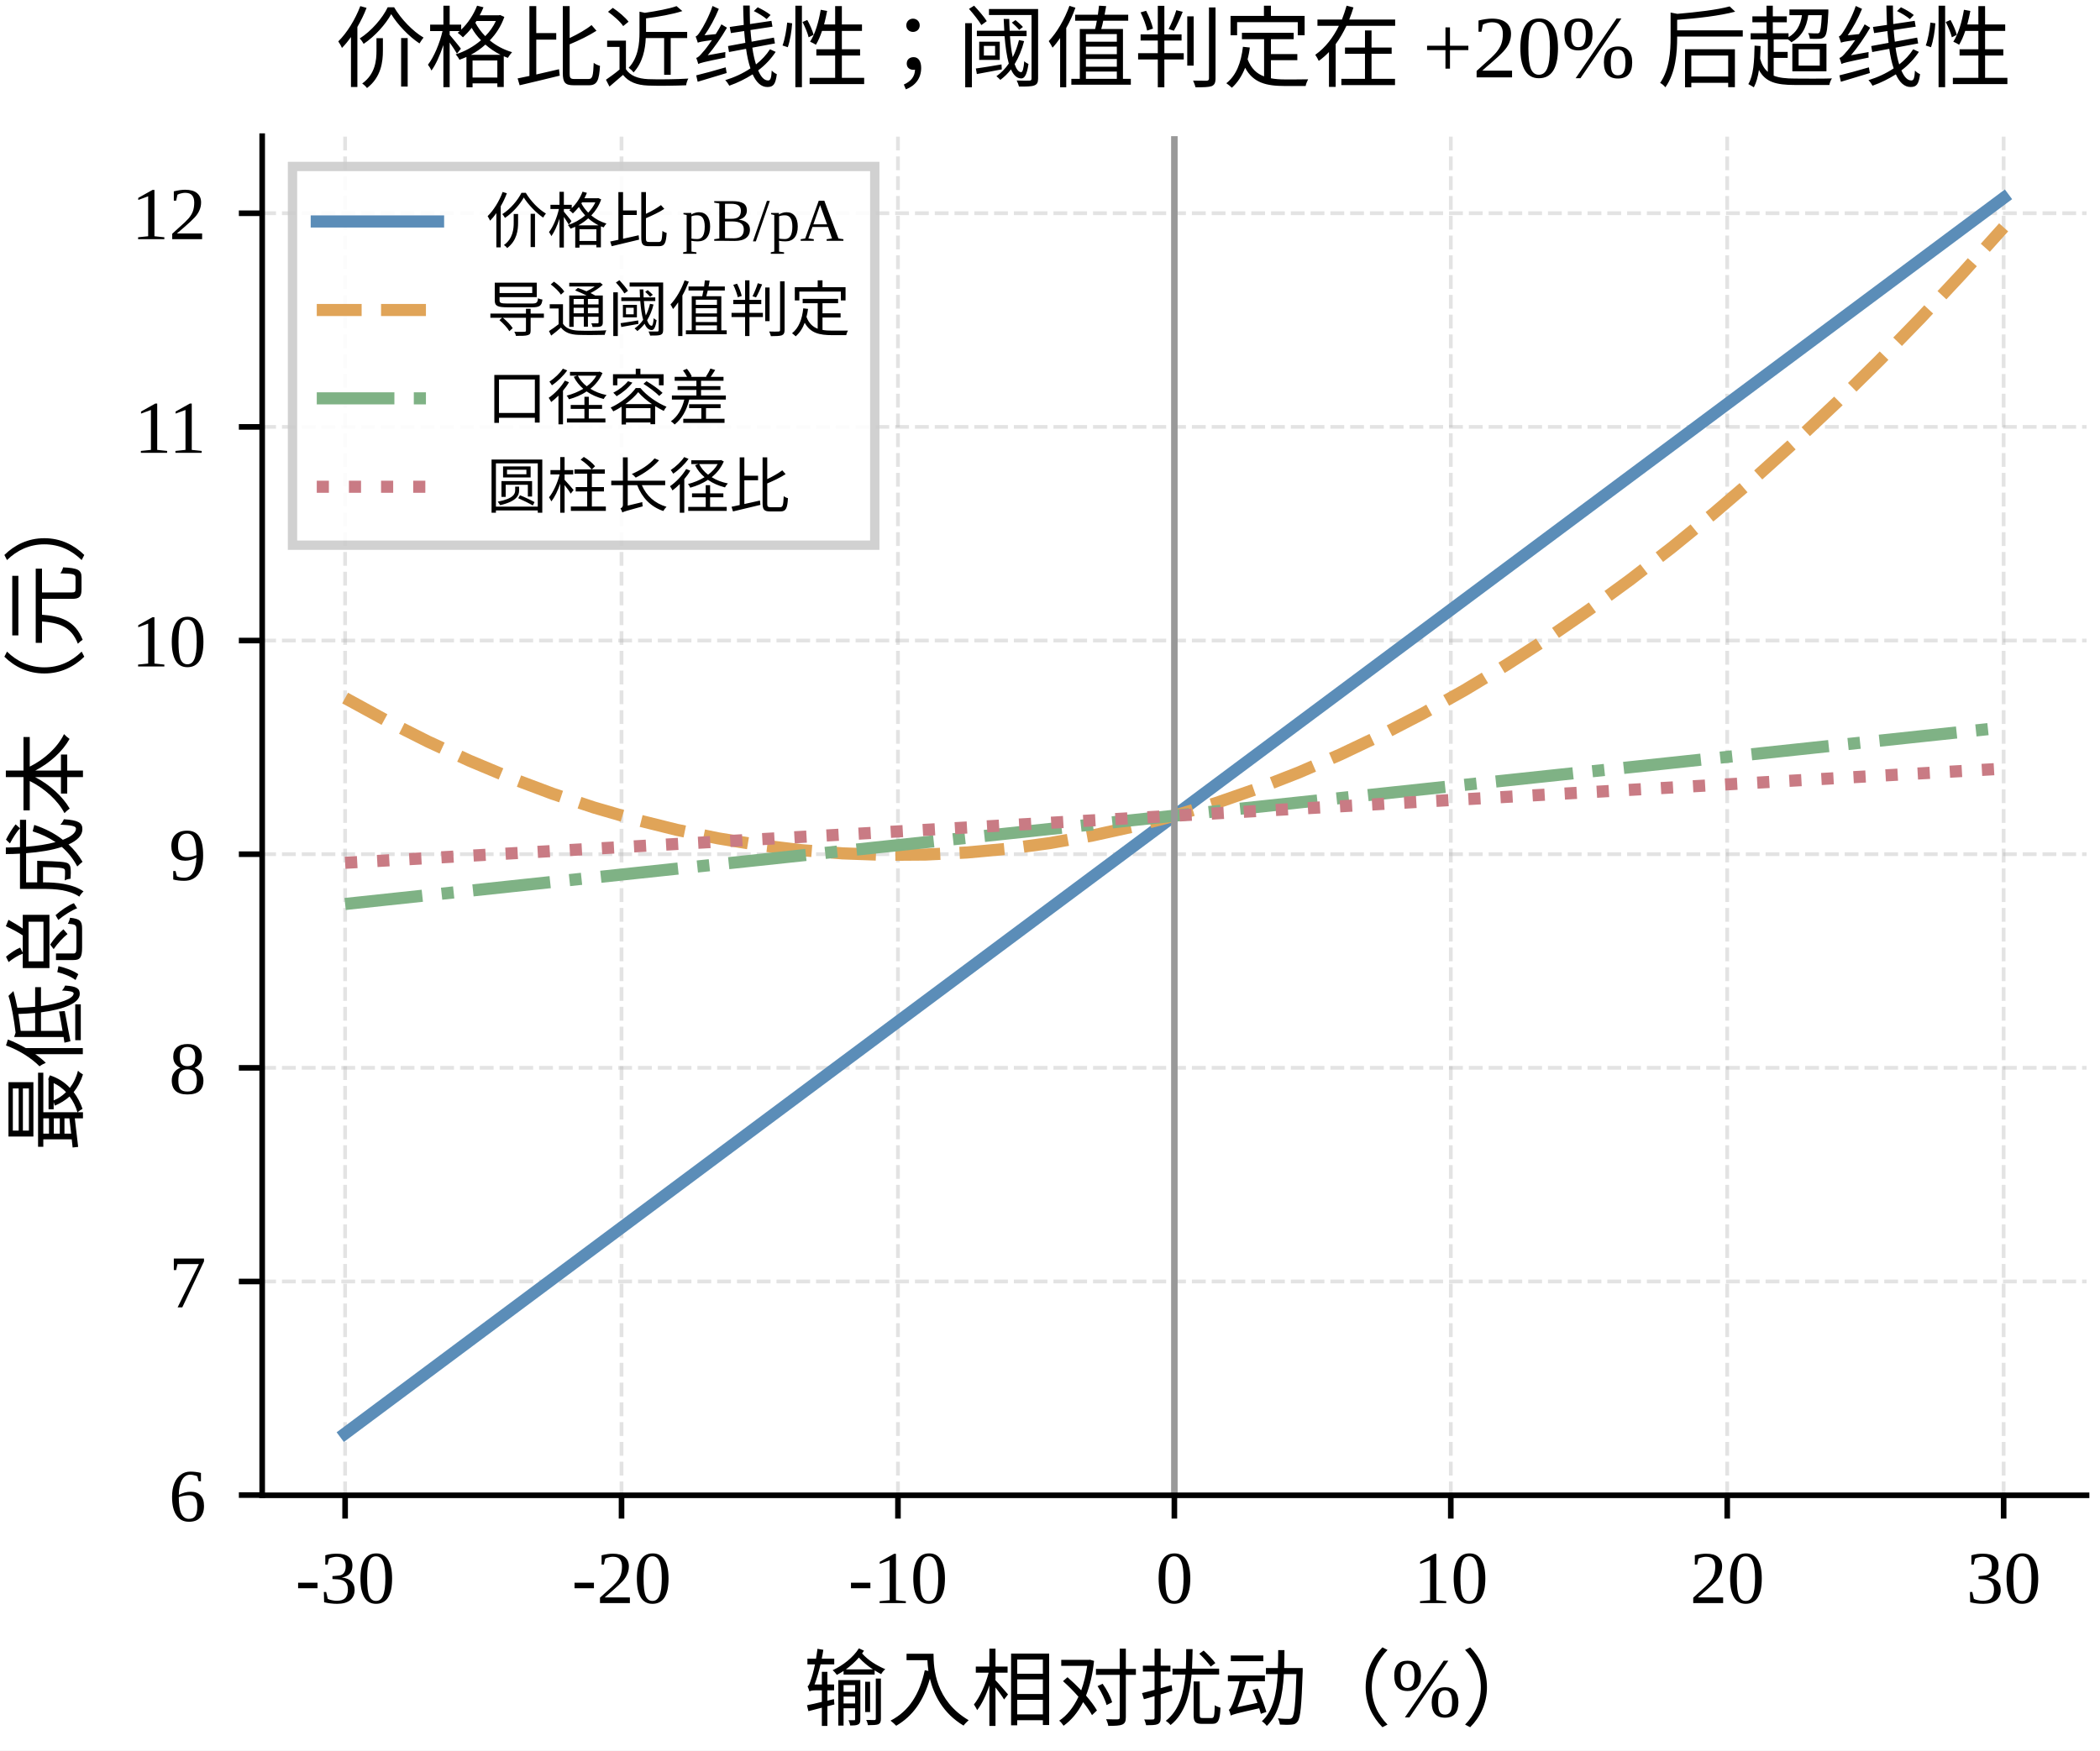
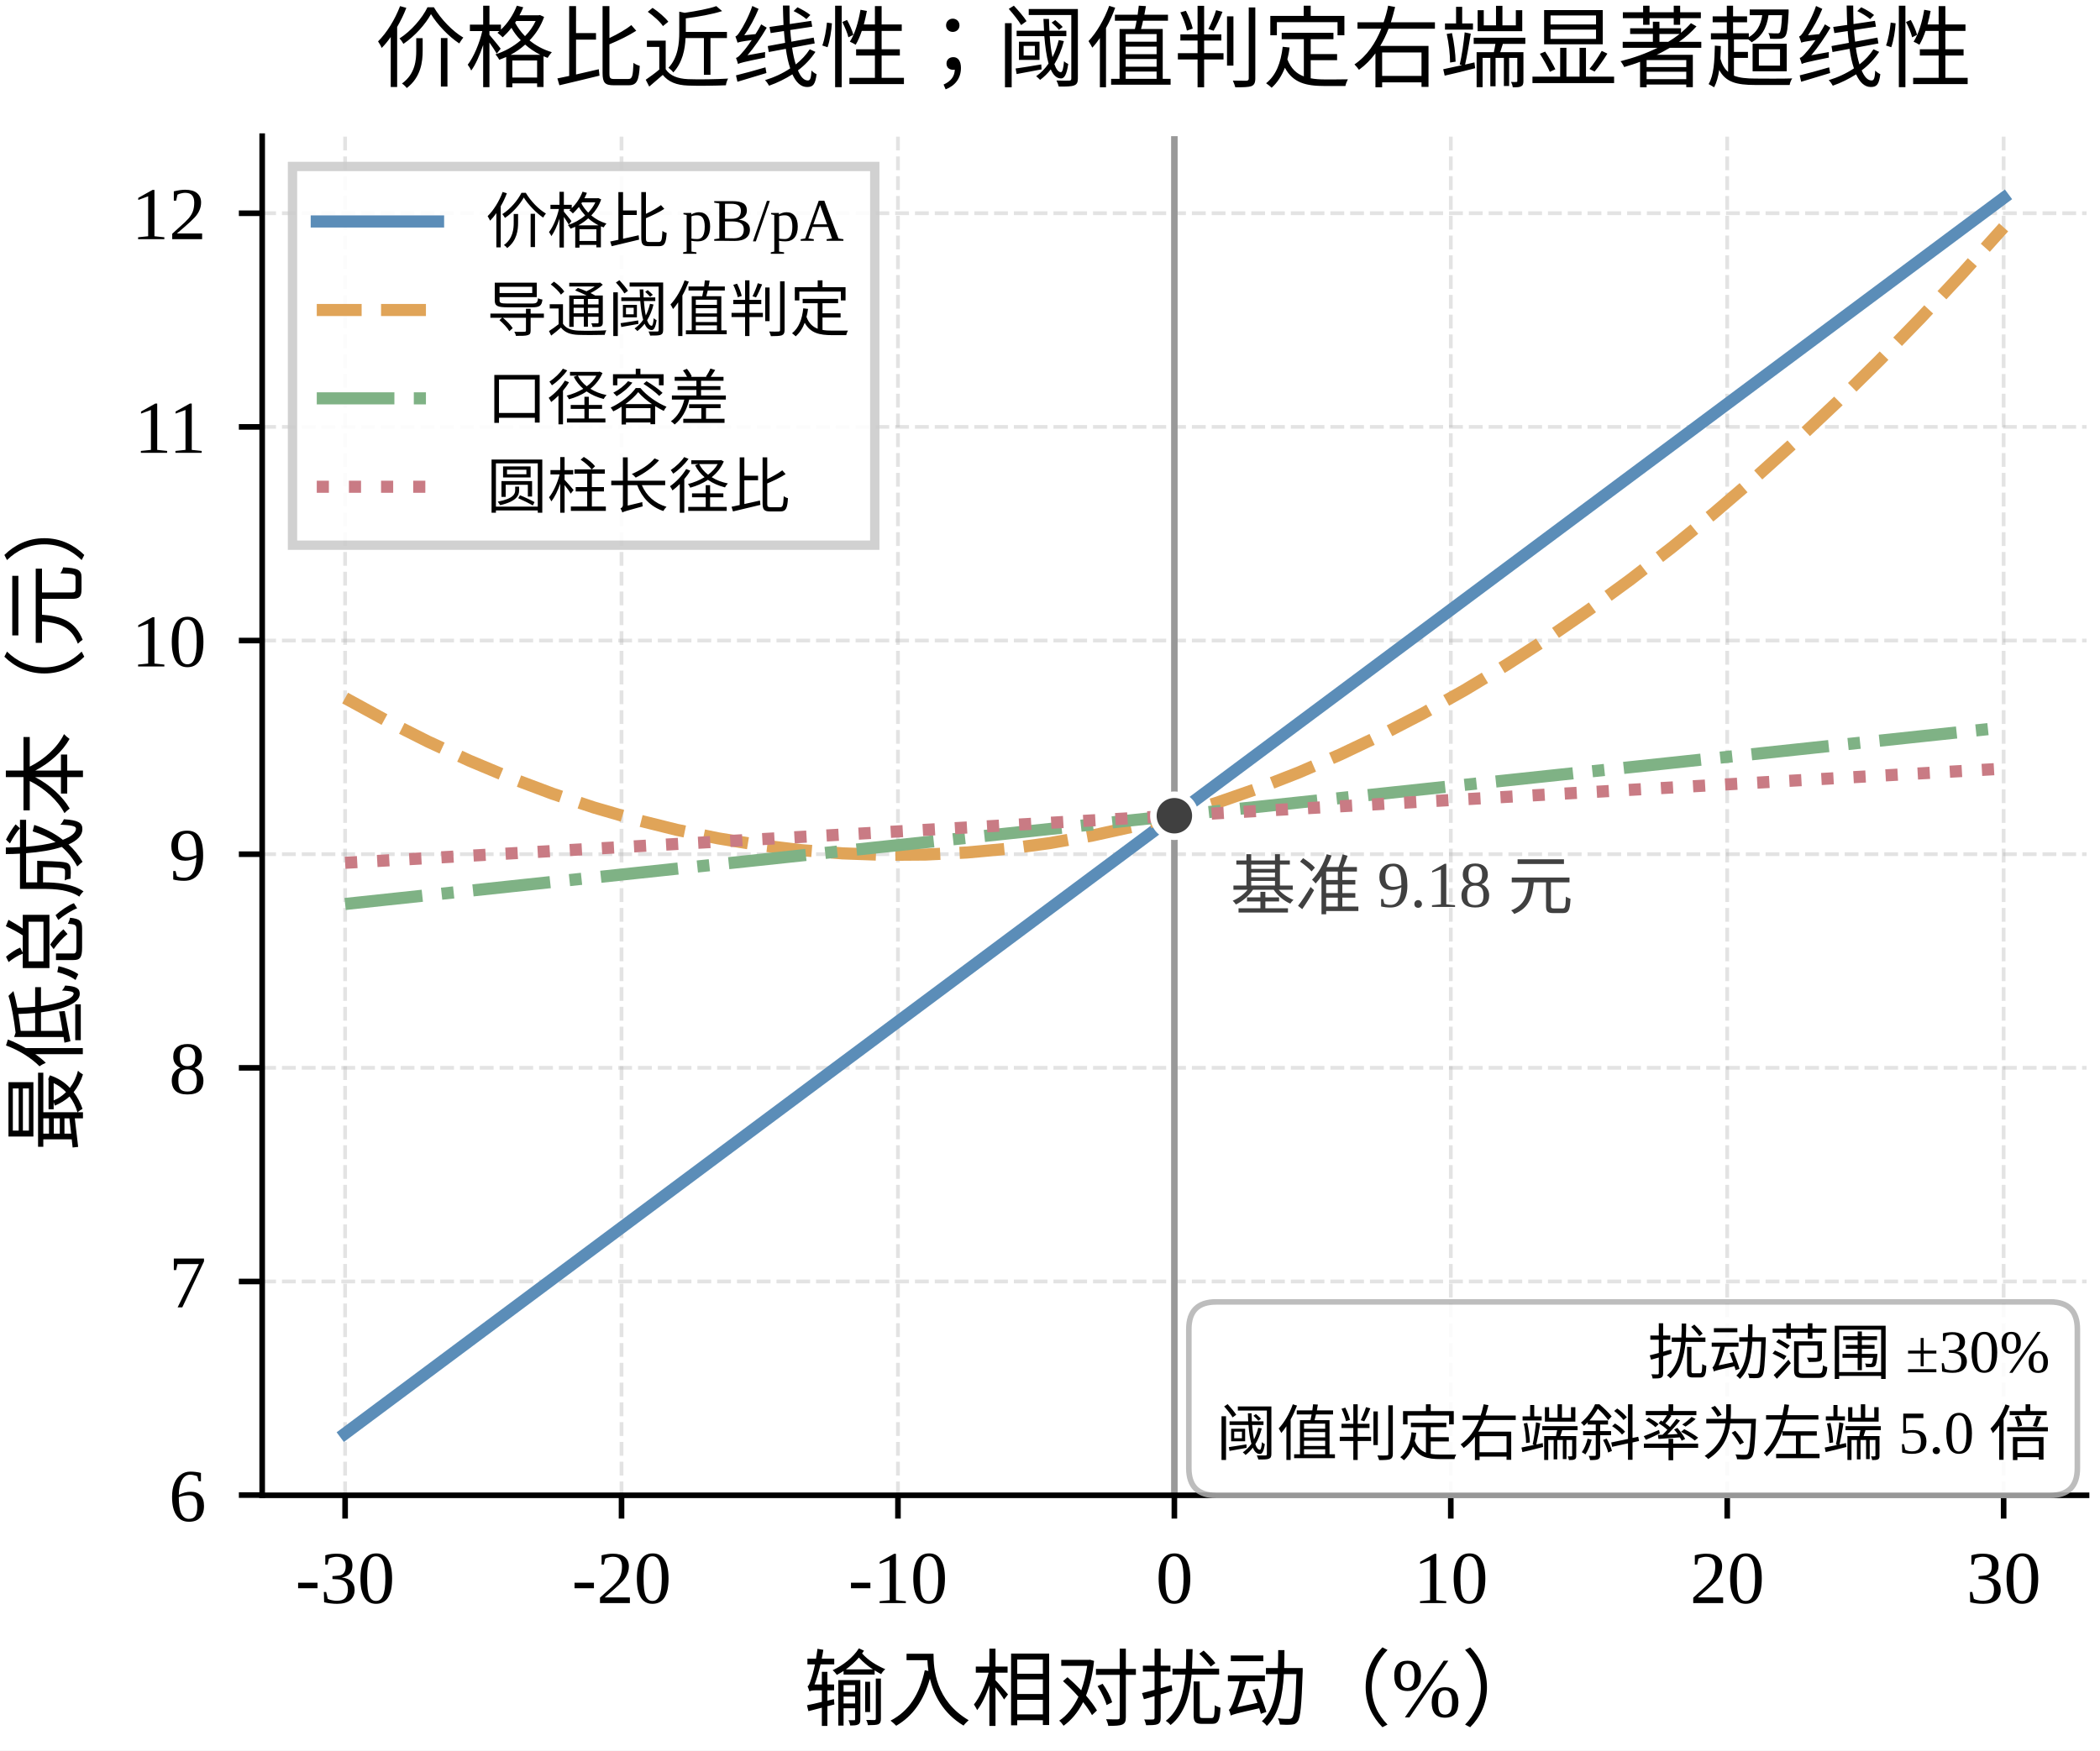
<svg xmlns="http://www.w3.org/2000/svg" xmlns:xlink="http://www.w3.org/1999/xlink" width="225.058pt" height="187.653pt" viewBox="0 0 225.058 187.653" version="1.1">
  <defs>
    <style type="text/css">*{stroke-linejoin: round; stroke-linecap: butt}</style>
  </defs>
  <g id="figure_1">
    <g id="patch_1">
      <path d="M 0 187.653  L 225.058 187.653  L 225.058 0  L 0 0  z " style="fill: #ffffff" />
    </g>
    <g id="axes_1">
      <g id="patch_2">
        <path d="M 28.098 160.288  L 223.618 160.288  L 223.618 14.595  L 28.098 14.595  z " style="fill: #ffffff" />
      </g>
      <g id="matplotlib.axis_1">
        <g id="xtick_1">
          <g id="line2d_1">
-             <path d="M 36.986 160.288  L 36.986 14.595  " clip-path="url(#pb1fd176006)" style="fill: none; stroke-dasharray: 1.48,0.64; stroke-dashoffset: 0; stroke: #b0b0b0; stroke-opacity: 0.35; stroke-width: 0.4" />
+             <path d="M 36.986 160.288  L 36.986 14.595  " clip-path="url(#pe6890f7ef8)" style="fill: none; stroke-dasharray: 1.48,0.64; stroke-dashoffset: 0; stroke: #b0b0b0; stroke-opacity: 0.35; stroke-width: 0.4" />
          </g>
          <g id="line2d_2">
            <defs>
-               <path id="m82c38e8d19" d="M 0 0  L 0 2.5  " style="stroke: #000000; stroke-width: 0.6" />
+               <path id="m19cae129aa" d="M 0 0  L 0 2.5  " style="stroke: #000000; stroke-width: 0.6" />
            </defs>
            <g>
-               <use xlink:href="#m82c38e8d19" x="36.986" y="160.288" style="stroke: #000000; stroke-width: 0.6" />
+               <use xlink:href="#m19cae129aa" x="36.986" y="160.288" style="stroke: #000000; stroke-width: 0.6" />
            </g>
          </g>
          <g id="text_1">
            <text style="font-size: 8px; font-family: 'Times New Roman', 'STIXGeneral', 'DejaVu Serif', 'Source Han Serif SC', 'SimSun', 'STSong', 'SimHei', 'Microsoft YaHei'; text-anchor: middle" x="36.986" y="171.843" transform="rotate(-0 36.98554 171.8434)">-30</text>
          </g>
        </g>
        <g id="xtick_2">
          <g id="line2d_3">
-             <path d="M 66.61 160.288  L 66.61 14.595  " clip-path="url(#pb1fd176006)" style="fill: none; stroke-dasharray: 1.48,0.64; stroke-dashoffset: 0; stroke: #b0b0b0; stroke-opacity: 0.35; stroke-width: 0.4" />
+             <path d="M 66.61 160.288  L 66.61 14.595  " clip-path="url(#pe6890f7ef8)" style="fill: none; stroke-dasharray: 1.48,0.64; stroke-dashoffset: 0; stroke: #b0b0b0; stroke-opacity: 0.35; stroke-width: 0.4" />
          </g>
          <g id="line2d_4">
            <g>
-               <use xlink:href="#m82c38e8d19" x="66.61" y="160.288" style="stroke: #000000; stroke-width: 0.6" />
+               <use xlink:href="#m19cae129aa" x="66.61" y="160.288" style="stroke: #000000; stroke-width: 0.6" />
            </g>
          </g>
          <g id="text_2">
            <text style="font-size: 8px; font-family: 'Times New Roman', 'STIXGeneral', 'DejaVu Serif', 'Source Han Serif SC', 'SimSun', 'STSong', 'SimHei', 'Microsoft YaHei'; text-anchor: middle" x="66.61" y="171.843" transform="rotate(-0 66.60973 171.8434)">-20</text>
          </g>
        </g>
        <g id="xtick_3">
          <g id="line2d_5">
-             <path d="M 96.234 160.288  L 96.234 14.595  " clip-path="url(#pb1fd176006)" style="fill: none; stroke-dasharray: 1.48,0.64; stroke-dashoffset: 0; stroke: #b0b0b0; stroke-opacity: 0.35; stroke-width: 0.4" />
+             <path d="M 96.234 160.288  L 96.234 14.595  " clip-path="url(#pe6890f7ef8)" style="fill: none; stroke-dasharray: 1.48,0.64; stroke-dashoffset: 0; stroke: #b0b0b0; stroke-opacity: 0.35; stroke-width: 0.4" />
          </g>
          <g id="line2d_6">
            <g>
-               <use xlink:href="#m82c38e8d19" x="96.234" y="160.288" style="stroke: #000000; stroke-width: 0.6" />
+               <use xlink:href="#m19cae129aa" x="96.234" y="160.288" style="stroke: #000000; stroke-width: 0.6" />
            </g>
          </g>
          <g id="text_3">
            <text style="font-size: 8px; font-family: 'Times New Roman', 'STIXGeneral', 'DejaVu Serif', 'Source Han Serif SC', 'SimSun', 'STSong', 'SimHei', 'Microsoft YaHei'; text-anchor: middle" x="96.234" y="171.843" transform="rotate(-0 96.23393 171.8434)">-10</text>
          </g>
        </g>
        <g id="xtick_4">
          <g id="line2d_7">
-             <path d="M 125.858 160.288  L 125.858 14.595  " clip-path="url(#pb1fd176006)" style="fill: none; stroke-dasharray: 1.48,0.64; stroke-dashoffset: 0; stroke: #b0b0b0; stroke-opacity: 0.35; stroke-width: 0.4" />
+             <path d="M 125.858 160.288  L 125.858 14.595  " clip-path="url(#pe6890f7ef8)" style="fill: none; stroke-dasharray: 1.48,0.64; stroke-dashoffset: 0; stroke: #b0b0b0; stroke-opacity: 0.35; stroke-width: 0.4" />
          </g>
          <g id="line2d_8">
            <g>
-               <use xlink:href="#m82c38e8d19" x="125.858" y="160.288" style="stroke: #000000; stroke-width: 0.6" />
+               <use xlink:href="#m19cae129aa" x="125.858" y="160.288" style="stroke: #000000; stroke-width: 0.6" />
            </g>
          </g>
          <g id="text_4">
            <text style="font-size: 8px; font-family: 'Times New Roman', 'STIXGeneral', 'DejaVu Serif', 'Source Han Serif SC', 'SimSun', 'STSong', 'SimHei', 'Microsoft YaHei'; text-anchor: middle" x="125.858" y="171.843" transform="rotate(-0 125.8581 171.8434)">0</text>
          </g>
        </g>
        <g id="xtick_5">
          <g id="line2d_9">
-             <path d="M 155.482 160.288  L 155.482 14.595  " clip-path="url(#pb1fd176006)" style="fill: none; stroke-dasharray: 1.48,0.64; stroke-dashoffset: 0; stroke: #b0b0b0; stroke-opacity: 0.35; stroke-width: 0.4" />
+             <path d="M 155.482 160.288  L 155.482 14.595  " clip-path="url(#pe6890f7ef8)" style="fill: none; stroke-dasharray: 1.48,0.64; stroke-dashoffset: 0; stroke: #b0b0b0; stroke-opacity: 0.35; stroke-width: 0.4" />
          </g>
          <g id="line2d_10">
            <g>
-               <use xlink:href="#m82c38e8d19" x="155.482" y="160.288" style="stroke: #000000; stroke-width: 0.6" />
+               <use xlink:href="#m19cae129aa" x="155.482" y="160.288" style="stroke: #000000; stroke-width: 0.6" />
            </g>
          </g>
          <g id="text_5">
            <text style="font-size: 8px; font-family: 'Times New Roman', 'STIXGeneral', 'DejaVu Serif', 'Source Han Serif SC', 'SimSun', 'STSong', 'SimHei', 'Microsoft YaHei'; text-anchor: middle" x="155.482" y="171.843" transform="rotate(-0 155.4823 171.8434)">10</text>
          </g>
        </g>
        <g id="xtick_6">
          <g id="line2d_11">
-             <path d="M 185.107 160.288  L 185.107 14.595  " clip-path="url(#pb1fd176006)" style="fill: none; stroke-dasharray: 1.48,0.64; stroke-dashoffset: 0; stroke: #b0b0b0; stroke-opacity: 0.35; stroke-width: 0.4" />
+             <path d="M 185.107 160.288  L 185.107 14.595  " clip-path="url(#pe6890f7ef8)" style="fill: none; stroke-dasharray: 1.48,0.64; stroke-dashoffset: 0; stroke: #b0b0b0; stroke-opacity: 0.35; stroke-width: 0.4" />
          </g>
          <g id="line2d_12">
            <g>
-               <use xlink:href="#m82c38e8d19" x="185.107" y="160.288" style="stroke: #000000; stroke-width: 0.6" />
+               <use xlink:href="#m19cae129aa" x="185.107" y="160.288" style="stroke: #000000; stroke-width: 0.6" />
            </g>
          </g>
          <g id="text_6">
            <text style="font-size: 8px; font-family: 'Times New Roman', 'STIXGeneral', 'DejaVu Serif', 'Source Han Serif SC', 'SimSun', 'STSong', 'SimHei', 'Microsoft YaHei'; text-anchor: middle" x="185.107" y="171.843" transform="rotate(-0 185.1065 171.8434)">20</text>
          </g>
        </g>
        <g id="xtick_7">
          <g id="line2d_13">
-             <path d="M 214.731 160.288  L 214.731 14.595  " clip-path="url(#pb1fd176006)" style="fill: none; stroke-dasharray: 1.48,0.64; stroke-dashoffset: 0; stroke: #b0b0b0; stroke-opacity: 0.35; stroke-width: 0.4" />
+             <path d="M 214.731 160.288  L 214.731 14.595  " clip-path="url(#pe6890f7ef8)" style="fill: none; stroke-dasharray: 1.48,0.64; stroke-dashoffset: 0; stroke: #b0b0b0; stroke-opacity: 0.35; stroke-width: 0.4" />
          </g>
          <g id="line2d_14">
            <g>
-               <use xlink:href="#m82c38e8d19" x="214.731" y="160.288" style="stroke: #000000; stroke-width: 0.6" />
+               <use xlink:href="#m19cae129aa" x="214.731" y="160.288" style="stroke: #000000; stroke-width: 0.6" />
            </g>
          </g>
          <g id="text_7">
            <text style="font-size: 8px; font-family: 'Times New Roman', 'STIXGeneral', 'DejaVu Serif', 'Source Han Serif SC', 'SimSun', 'STSong', 'SimHei', 'Microsoft YaHei'; text-anchor: middle" x="214.731" y="171.843" transform="rotate(-0 214.7307 171.8434)">30</text>
          </g>
        </g>
        <g id="text_8">
          <text style="font-size: 9px; font-family: 'Times New Roman', 'STIXGeneral', 'DejaVu Serif', 'Source Han Serif SC', 'SimSun', 'STSong', 'SimHei', 'Microsoft YaHei'; text-anchor: middle" x="125.858" y="184.288" transform="rotate(-0 125.8581 184.2878)">输入相对扰动（%）</text>
        </g>
      </g>
      <g id="matplotlib.axis_2">
        <g id="ytick_1">
          <g id="line2d_15">
-             <path d="M 28.098 160.268  L 223.618 160.268  " clip-path="url(#pb1fd176006)" style="fill: none; stroke-dasharray: 1.48,0.64; stroke-dashoffset: 0; stroke: #b0b0b0; stroke-opacity: 0.35; stroke-width: 0.4" />
+             <path d="M 28.098 160.268  L 223.618 160.268  " clip-path="url(#pe6890f7ef8)" style="fill: none; stroke-dasharray: 1.48,0.64; stroke-dashoffset: 0; stroke: #b0b0b0; stroke-opacity: 0.35; stroke-width: 0.4" />
          </g>
          <g id="line2d_16">
            <defs>
-               <path id="m0e72edba53" d="M 0 0  L -2.5 0  " style="stroke: #000000; stroke-width: 0.6" />
+               <path id="m00ac6e87b0" d="M 0 0  L -2.5 0  " style="stroke: #000000; stroke-width: 0.6" />
            </defs>
            <g>
-               <use xlink:href="#m0e72edba53" x="28.098" y="160.268" style="stroke: #000000; stroke-width: 0.6" />
+               <use xlink:href="#m00ac6e87b0" x="28.098" y="160.268" style="stroke: #000000; stroke-width: 0.6" />
            </g>
          </g>
          <g id="text_9">
            <text style="font-size: 8px; font-family: 'Times New Roman', 'STIXGeneral', 'DejaVu Serif', 'Source Han Serif SC', 'SimSun', 'STSong', 'SimHei', 'Microsoft YaHei'; text-anchor: end" x="22.098" y="163.046" transform="rotate(-0 22.09828 163.046)">6</text>
          </g>
        </g>
        <g id="ytick_2">
          <g id="line2d_17">
-             <path d="M 28.098 137.367  L 223.618 137.367  " clip-path="url(#pb1fd176006)" style="fill: none; stroke-dasharray: 1.48,0.64; stroke-dashoffset: 0; stroke: #b0b0b0; stroke-opacity: 0.35; stroke-width: 0.4" />
+             <path d="M 28.098 137.367  L 223.618 137.367  " clip-path="url(#pe6890f7ef8)" style="fill: none; stroke-dasharray: 1.48,0.64; stroke-dashoffset: 0; stroke: #b0b0b0; stroke-opacity: 0.35; stroke-width: 0.4" />
          </g>
          <g id="line2d_18">
            <g>
-               <use xlink:href="#m0e72edba53" x="28.098" y="137.367" style="stroke: #000000; stroke-width: 0.6" />
+               <use xlink:href="#m00ac6e87b0" x="28.098" y="137.367" style="stroke: #000000; stroke-width: 0.6" />
            </g>
          </g>
          <g id="text_10">
            <text style="font-size: 8px; font-family: 'Times New Roman', 'STIXGeneral', 'DejaVu Serif', 'Source Han Serif SC', 'SimSun', 'STSong', 'SimHei', 'Microsoft YaHei'; text-anchor: end" x="22.098" y="140.144" transform="rotate(-0 22.09828 140.1444)">7</text>
          </g>
        </g>
        <g id="ytick_3">
          <g id="line2d_19">
-             <path d="M 28.098 114.465  L 223.618 114.465  " clip-path="url(#pb1fd176006)" style="fill: none; stroke-dasharray: 1.48,0.64; stroke-dashoffset: 0; stroke: #b0b0b0; stroke-opacity: 0.35; stroke-width: 0.4" />
+             <path d="M 28.098 114.465  L 223.618 114.465  " clip-path="url(#pe6890f7ef8)" style="fill: none; stroke-dasharray: 1.48,0.64; stroke-dashoffset: 0; stroke: #b0b0b0; stroke-opacity: 0.35; stroke-width: 0.4" />
          </g>
          <g id="line2d_20">
            <g>
-               <use xlink:href="#m0e72edba53" x="28.098" y="114.465" style="stroke: #000000; stroke-width: 0.6" />
+               <use xlink:href="#m00ac6e87b0" x="28.098" y="114.465" style="stroke: #000000; stroke-width: 0.6" />
            </g>
          </g>
          <g id="text_11">
            <text style="font-size: 8px; font-family: 'Times New Roman', 'STIXGeneral', 'DejaVu Serif', 'Source Han Serif SC', 'SimSun', 'STSong', 'SimHei', 'Microsoft YaHei'; text-anchor: end" x="22.098" y="117.243" transform="rotate(-0 22.09828 117.2429)">8</text>
          </g>
        </g>
        <g id="ytick_4">
          <g id="line2d_21">
-             <path d="M 28.098 91.564  L 223.618 91.564  " clip-path="url(#pb1fd176006)" style="fill: none; stroke-dasharray: 1.48,0.64; stroke-dashoffset: 0; stroke: #b0b0b0; stroke-opacity: 0.35; stroke-width: 0.4" />
+             <path d="M 28.098 91.564  L 223.618 91.564  " clip-path="url(#pe6890f7ef8)" style="fill: none; stroke-dasharray: 1.48,0.64; stroke-dashoffset: 0; stroke: #b0b0b0; stroke-opacity: 0.35; stroke-width: 0.4" />
          </g>
          <g id="line2d_22">
            <g>
-               <use xlink:href="#m0e72edba53" x="28.098" y="91.564" style="stroke: #000000; stroke-width: 0.6" />
+               <use xlink:href="#m00ac6e87b0" x="28.098" y="91.564" style="stroke: #000000; stroke-width: 0.6" />
            </g>
          </g>
          <g id="text_12">
            <text style="font-size: 8px; font-family: 'Times New Roman', 'STIXGeneral', 'DejaVu Serif', 'Source Han Serif SC', 'SimSun', 'STSong', 'SimHei', 'Microsoft YaHei'; text-anchor: end" x="22.098" y="94.341" transform="rotate(-0 22.09828 94.34132)">9</text>
          </g>
        </g>
        <g id="ytick_5">
          <g id="line2d_23">
-             <path d="M 28.098 68.662  L 223.618 68.662  " clip-path="url(#pb1fd176006)" style="fill: none; stroke-dasharray: 1.48,0.64; stroke-dashoffset: 0; stroke: #b0b0b0; stroke-opacity: 0.35; stroke-width: 0.4" />
+             <path d="M 28.098 68.662  L 223.618 68.662  " clip-path="url(#pe6890f7ef8)" style="fill: none; stroke-dasharray: 1.48,0.64; stroke-dashoffset: 0; stroke: #b0b0b0; stroke-opacity: 0.35; stroke-width: 0.4" />
          </g>
          <g id="line2d_24">
            <g>
-               <use xlink:href="#m0e72edba53" x="28.098" y="68.662" style="stroke: #000000; stroke-width: 0.6" />
+               <use xlink:href="#m00ac6e87b0" x="28.098" y="68.662" style="stroke: #000000; stroke-width: 0.6" />
            </g>
          </g>
          <g id="text_13">
            <text style="font-size: 8px; font-family: 'Times New Roman', 'STIXGeneral', 'DejaVu Serif', 'Source Han Serif SC', 'SimSun', 'STSong', 'SimHei', 'Microsoft YaHei'; text-anchor: end" x="22.098" y="71.44" transform="rotate(-0 22.09828 71.43977)">10</text>
          </g>
        </g>
        <g id="ytick_6">
          <g id="line2d_25">
-             <path d="M 28.098 45.761  L 223.618 45.761  " clip-path="url(#pb1fd176006)" style="fill: none; stroke-dasharray: 1.48,0.64; stroke-dashoffset: 0; stroke: #b0b0b0; stroke-opacity: 0.35; stroke-width: 0.4" />
+             <path d="M 28.098 45.761  L 223.618 45.761  " clip-path="url(#pe6890f7ef8)" style="fill: none; stroke-dasharray: 1.48,0.64; stroke-dashoffset: 0; stroke: #b0b0b0; stroke-opacity: 0.35; stroke-width: 0.4" />
          </g>
          <g id="line2d_26">
            <g>
-               <use xlink:href="#m0e72edba53" x="28.098" y="45.761" style="stroke: #000000; stroke-width: 0.6" />
+               <use xlink:href="#m00ac6e87b0" x="28.098" y="45.761" style="stroke: #000000; stroke-width: 0.6" />
            </g>
          </g>
          <g id="text_14">
            <text style="font-size: 8px; font-family: 'Times New Roman', 'STIXGeneral', 'DejaVu Serif', 'Source Han Serif SC', 'SimSun', 'STSong', 'SimHei', 'Microsoft YaHei'; text-anchor: end" x="22.098" y="48.538" transform="rotate(-0 22.09828 48.53822)">11</text>
          </g>
        </g>
        <g id="ytick_7">
          <g id="line2d_27">
-             <path d="M 28.098 22.859  L 223.618 22.859  " clip-path="url(#pb1fd176006)" style="fill: none; stroke-dasharray: 1.48,0.64; stroke-dashoffset: 0; stroke: #b0b0b0; stroke-opacity: 0.35; stroke-width: 0.4" />
+             <path d="M 28.098 22.859  L 223.618 22.859  " clip-path="url(#pe6890f7ef8)" style="fill: none; stroke-dasharray: 1.48,0.64; stroke-dashoffset: 0; stroke: #b0b0b0; stroke-opacity: 0.35; stroke-width: 0.4" />
          </g>
          <g id="line2d_28">
            <g>
-               <use xlink:href="#m0e72edba53" x="28.098" y="22.859" style="stroke: #000000; stroke-width: 0.6" />
+               <use xlink:href="#m00ac6e87b0" x="28.098" y="22.859" style="stroke: #000000; stroke-width: 0.6" />
            </g>
          </g>
          <g id="text_15">
            <text style="font-size: 8px; font-family: 'Times New Roman', 'STIXGeneral', 'DejaVu Serif', 'Source Han Serif SC', 'SimSun', 'STSong', 'SimHei', 'Microsoft YaHei'; text-anchor: end" x="22.098" y="25.637" transform="rotate(-0 22.09828 25.63667)">12</text>
          </g>
        </g>
        <g id="text_16">
          <text style="font-size: 9px; font-family: 'Times New Roman', 'STIXGeneral', 'DejaVu Serif', 'Source Han Serif SC', 'SimSun', 'STSong', 'SimHei', 'Microsoft YaHei'; text-anchor: middle" x="8.173" y="87.442" transform="rotate(-90 8.173125 87.44154)">最低总成本（元）</text>
        </g>
      </g>
      <g id="line2d_29">
-         <path d="M 36.986 153.666  L 41.429 150.355  L 45.873 147.044  L 50.316 143.732  L 54.76 140.421  L 59.204 137.11  L 63.647 133.799  L 68.091 130.487  L 72.535 127.176  L 76.978 123.865  L 81.422 120.554  L 85.865 117.243  L 90.309 113.931  L 94.753 110.62  L 99.196 107.309  L 103.64 103.998  L 108.084 100.686  L 112.527 97.375  L 116.971 94.064  L 121.414 90.753  L 125.858 87.442  L 130.302 84.13  L 134.745 80.819  L 139.189 77.508  L 143.633 74.197  L 148.076 70.885  L 152.52 67.574  L 156.964 64.263  L 161.407 60.952  L 165.851 57.641  L 170.294 54.329  L 174.738 51.018  L 179.182 47.707  L 183.625 44.396  L 188.069 41.084  L 192.513 37.773  L 196.956 34.462  L 201.4 31.151  L 205.843 27.84  L 210.287 24.528  L 214.731 21.217  " clip-path="url(#pb1fd176006)" style="fill: none; stroke: #5b8db8; stroke-width: 1.3; stroke-linecap: square" />
+         <path d="M 36.986 153.666  L 41.429 150.355  L 45.873 147.044  L 50.316 143.732  L 54.76 140.421  L 59.204 137.11  L 63.647 133.799  L 68.091 130.487  L 72.535 127.176  L 76.978 123.865  L 81.422 120.554  L 85.865 117.243  L 90.309 113.931  L 94.753 110.62  L 99.196 107.309  L 103.64 103.998  L 108.084 100.686  L 112.527 97.375  L 116.971 94.064  L 121.414 90.753  L 125.858 87.442  L 130.302 84.13  L 134.745 80.819  L 139.189 77.508  L 143.633 74.197  L 148.076 70.885  L 152.52 67.574  L 156.964 64.263  L 161.407 60.952  L 165.851 57.641  L 170.294 54.329  L 174.738 51.018  L 179.182 47.707  L 183.625 44.396  L 188.069 41.084  L 192.513 37.773  L 196.956 34.462  L 201.4 31.151  L 205.843 27.84  L 210.287 24.528  L 214.731 21.217  " clip-path="url(#pe6890f7ef8)" style="fill: none; stroke: #5b8db8; stroke-width: 1.3; stroke-linecap: square" />
      </g>
      <g id="line2d_30">
-         <path d="M 36.986 74.827  L 41.429 77.256  L 45.873 79.495  L 50.316 81.544  L 54.76 83.405  L 59.204 85.076  L 63.647 86.559  L 68.091 87.851  L 72.535 88.955  L 76.978 89.87  L 81.422 90.595  L 85.865 91.131  L 90.309 91.478  L 94.753 91.636  L 99.196 91.604  L 103.64 91.383  L 108.084 90.974  L 112.527 90.374  L 116.971 89.586  L 121.414 88.608  L 125.858 87.442  L 130.302 86.086  L 134.745 84.54  L 139.189 82.806  L 143.633 80.882  L 148.076 78.769  L 152.52 76.467  L 156.964 73.976  L 161.407 71.295  L 165.851 68.426  L 170.294 65.367  L 174.738 62.119  L 179.182 58.681  L 183.625 55.055  L 188.069 51.239  L 192.513 47.234  L 196.956 43.04  L 201.4 38.656  L 205.843 34.084  L 210.287 29.322  L 214.731 24.371  " clip-path="url(#pb1fd176006)" style="fill: none; stroke-dasharray: 4.81,2.08; stroke-dashoffset: 0; stroke: #e0a458; stroke-width: 1.3" />
+         <path d="M 36.986 74.827  L 41.429 77.256  L 45.873 79.495  L 50.316 81.544  L 54.76 83.405  L 59.204 85.076  L 63.647 86.559  L 68.091 87.851  L 72.535 88.955  L 76.978 89.87  L 81.422 90.595  L 85.865 91.131  L 90.309 91.478  L 94.753 91.636  L 99.196 91.604  L 103.64 91.383  L 108.084 90.974  L 112.527 90.374  L 116.971 89.586  L 121.414 88.608  L 125.858 87.442  L 130.302 86.086  L 134.745 84.54  L 139.189 82.806  L 143.633 80.882  L 148.076 78.769  L 152.52 76.467  L 156.964 73.976  L 161.407 71.295  L 165.851 68.426  L 170.294 65.367  L 174.738 62.119  L 179.182 58.681  L 183.625 55.055  L 188.069 51.239  L 192.513 47.234  L 196.956 43.04  L 201.4 38.656  L 205.843 34.084  L 210.287 29.322  L 214.731 24.371  " clip-path="url(#pe6890f7ef8)" style="fill: none; stroke-dasharray: 4.81,2.08; stroke-dashoffset: 0; stroke: #e0a458; stroke-width: 1.3" />
      </g>
      <g id="line2d_31">
-         <path d="M 36.986 96.902  L 41.429 96.429  L 45.873 95.956  L 50.316 95.483  L 54.76 95.01  L 59.204 94.537  L 63.647 94.064  L 68.091 93.591  L 72.535 93.118  L 76.978 92.645  L 81.422 92.172  L 85.865 91.699  L 90.309 91.226  L 94.753 90.753  L 99.196 90.28  L 103.64 89.807  L 108.084 89.334  L 112.527 88.861  L 116.971 88.388  L 121.414 87.915  L 125.858 87.442  L 130.302 86.969  L 134.745 86.495  L 139.189 86.022  L 143.633 85.549  L 148.076 85.076  L 152.52 84.603  L 156.964 84.13  L 161.407 83.657  L 165.851 83.184  L 170.294 82.711  L 174.738 82.238  L 179.182 81.765  L 183.625 81.292  L 188.069 80.819  L 192.513 80.346  L 196.956 79.873  L 201.4 79.4  L 205.843 78.927  L 210.287 78.454  L 214.731 77.981  " clip-path="url(#pb1fd176006)" style="fill: none; stroke-dasharray: 8.32,2.08,1.3,2.08; stroke-dashoffset: 0; stroke: #7fb285; stroke-width: 1.3" />
+         <path d="M 36.986 96.902  L 41.429 96.429  L 45.873 95.956  L 50.316 95.483  L 54.76 95.01  L 59.204 94.537  L 63.647 94.064  L 68.091 93.591  L 72.535 93.118  L 76.978 92.645  L 81.422 92.172  L 85.865 91.699  L 90.309 91.226  L 94.753 90.753  L 99.196 90.28  L 103.64 89.807  L 108.084 89.334  L 112.527 88.861  L 116.971 88.388  L 121.414 87.915  L 125.858 87.442  L 130.302 86.969  L 134.745 86.495  L 139.189 86.022  L 143.633 85.549  L 148.076 85.076  L 152.52 84.603  L 156.964 84.13  L 161.407 83.657  L 165.851 83.184  L 170.294 82.711  L 174.738 82.238  L 179.182 81.765  L 183.625 81.292  L 188.069 80.819  L 192.513 80.346  L 196.956 79.873  L 201.4 79.4  L 205.843 78.927  L 210.287 78.454  L 214.731 77.981  " clip-path="url(#pe6890f7ef8)" style="fill: none; stroke-dasharray: 8.32,2.08,1.3,2.08; stroke-dashoffset: 0; stroke: #7fb285; stroke-width: 1.3" />
      </g>
      <g id="line2d_32">
-         <path d="M 36.986 92.487  L 41.429 92.235  L 45.873 91.983  L 50.316 91.73  L 54.76 91.478  L 59.204 91.226  L 63.647 90.974  L 68.091 90.721  L 72.535 90.469  L 76.978 90.217  L 81.422 89.964  L 85.865 89.712  L 90.309 89.46  L 94.753 89.208  L 99.196 88.955  L 103.64 88.703  L 108.084 88.451  L 112.527 88.198  L 116.971 87.946  L 121.414 87.694  L 125.858 87.442  L 130.302 87.189  L 134.745 86.937  L 139.189 86.685  L 143.633 86.432  L 148.076 86.18  L 152.52 85.928  L 156.964 85.676  L 161.407 85.423  L 165.851 85.171  L 170.294 84.919  L 174.738 84.666  L 179.182 84.414  L 183.625 84.162  L 188.069 83.91  L 192.513 83.657  L 196.956 83.405  L 201.4 83.153  L 205.843 82.9  L 210.287 82.648  L 214.731 82.396  " clip-path="url(#pb1fd176006)" style="fill: none; stroke-dasharray: 1.3,2.145; stroke-dashoffset: 0; stroke: #c97b84; stroke-width: 1.3" />
+         <path d="M 36.986 92.487  L 41.429 92.235  L 45.873 91.983  L 50.316 91.73  L 54.76 91.478  L 59.204 91.226  L 63.647 90.974  L 68.091 90.721  L 72.535 90.469  L 76.978 90.217  L 81.422 89.964  L 85.865 89.712  L 90.309 89.46  L 94.753 89.208  L 99.196 88.955  L 103.64 88.703  L 108.084 88.451  L 112.527 88.198  L 116.971 87.946  L 121.414 87.694  L 125.858 87.442  L 130.302 87.189  L 134.745 86.937  L 139.189 86.685  L 143.633 86.432  L 148.076 86.18  L 152.52 85.928  L 156.964 85.676  L 161.407 85.423  L 165.851 85.171  L 170.294 84.919  L 174.738 84.666  L 179.182 84.414  L 183.625 84.162  L 188.069 83.91  L 192.513 83.657  L 196.956 83.405  L 201.4 83.153  L 205.843 82.9  L 210.287 82.648  L 214.731 82.396  " clip-path="url(#pe6890f7ef8)" style="fill: none; stroke-dasharray: 1.3,2.145; stroke-dashoffset: 0; stroke: #c97b84; stroke-width: 1.3" />
      </g>
      <g id="line2d_33">
-         <path d="M 125.858 160.288  L 125.858 14.595  " clip-path="url(#pb1fd176006)" style="fill: none; stroke: #999999; stroke-width: 0.7; stroke-linecap: square" />
+         <path d="M 125.858 160.288  L 125.858 14.595  " clip-path="url(#pe6890f7ef8)" style="fill: none; stroke: #999999; stroke-width: 0.7; stroke-linecap: square" />
      </g>
      <g id="patch_3">
        <path d="M 28.098 160.288  L 28.098 14.595  " style="fill: none; stroke: #000000; stroke-width: 0.6; stroke-linejoin: miter; stroke-linecap: square" />
      </g>
      <g id="patch_4">
        <path d="M 28.098 160.288  L 223.618 160.288  " style="fill: none; stroke: #000000; stroke-width: 0.6; stroke-linejoin: miter; stroke-linecap: square" />
      </g>
      <g id="text_17">
-         <text style="font-size: 9.5px; font-family: 'Times New Roman', 'STIXGeneral', 'DejaVu Serif', 'Source Han Serif SC', 'SimSun', 'STSong', 'SimHei', 'Microsoft YaHei'; text-anchor: middle" x="125.858" y="8.595" transform="rotate(-0 125.8581 8.594687)">价格比近线性；阈值判定在 +20% 后超线性</text>
+         <text style="font-size: 7px; font-family: 'Times New Roman', 'STIXGeneral', 'DejaVu Serif', 'Source Han Serif SC', 'SimSun', 'STSong', 'SimHei', 'Microsoft YaHei'; text-anchor: start; fill: #404040" x="131.858" y="97.442" transform="rotate(-0 131.8581 97.44154)">基准 9.18 元</text>
+       </g>
+       <g id="text_18">
+         <text style="font-size: 9.5px; font-family: 'Times New Roman', 'STIXGeneral', 'DejaVu Serif', 'Source Han Serif SC', 'SimSun', 'STSong', 'SimHei', 'Microsoft YaHei'; text-anchor: middle" x="125.858" y="8.595" transform="rotate(-0 125.8581 8.594687)">价格比近线性；阈值判定右端显著超线性</text>
+       </g>
+       <g id="line2d_34">
+         <defs>
+           <path id="m23864ff9ec" d="M 0 2.25  C 0.597 2.25 1.169 2.013 1.591 1.591  C 2.013 1.169 2.25 0.597 2.25 0  C 2.25 -0.597 2.013 -1.169 1.591 -1.591  C 1.169 -2.013 0.597 -2.25 0 -2.25  C -0.597 -2.25 -1.169 -2.013 -1.591 -1.591  C -2.013 -1.169 -2.25 -0.597 -2.25 0  C -2.25 0.597 -2.013 1.169 -1.591 1.591  C -1.169 2.013 -0.597 2.25 0 2.25  z " style="stroke: #ffffff; stroke-width: 0.7" />
+         </defs>
+         <g clip-path="url(#pe6890f7ef8)">
+           <use xlink:href="#m23864ff9ec" x="125.858" y="87.442" style="fill: #404040; stroke: #ffffff; stroke-width: 0.7" />
+         </g>
      </g>
      <g id="legend_1">
        <g id="patch_5">
          <path d="M 31.348 58.442  L 93.748 58.442  L 93.748 17.845  L 31.348 17.845  z " style="fill: #ffffff; opacity: 0.9; stroke: #cccccc; stroke-linejoin: miter" />
        </g>
-         <g id="line2d_34">
+         <g id="line2d_35">
          <path d="M 33.948 23.74  L 40.448 23.74  L 46.948 23.74  " style="fill: none; stroke: #5b8db8; stroke-width: 1.3; stroke-linecap: square" />
        </g>
-         <g id="text_18">
+         <g id="text_19">
          <text style="font-size: 6.5px; font-family: 'Times New Roman', 'STIXGeneral', 'DejaVu Serif', 'Source Han Serif SC', 'SimSun', 'STSong', 'SimHei', 'Microsoft YaHei'; text-anchor: start" x="52.148" y="26.015" transform="rotate(-0 52.14828 26.01539)">价格比 pB/pA</text>
        </g>
-         <g id="line2d_35">
+         <g id="line2d_36">
          <path d="M 33.948 33.23  L 40.448 33.23  L 46.948 33.23  " style="fill: none; stroke-dasharray: 4.81,2.08; stroke-dashoffset: 0; stroke: #e0a458; stroke-width: 1.3" />
        </g>
-         <g id="text_19">
+         <g id="text_20">
          <text style="font-size: 6.5px; font-family: 'Times New Roman', 'STIXGeneral', 'DejaVu Serif', 'Source Han Serif SC', 'SimSun', 'STSong', 'SimHei', 'Microsoft YaHei'; text-anchor: start" x="52.148" y="35.505" transform="rotate(-0 52.14828 35.50539)">导通阈值判定</text>
        </g>
-         <g id="line2d_36">
+         <g id="line2d_37">
          <path d="M 33.948 42.7  L 40.448 42.7  L 46.948 42.7  " style="fill: none; stroke-dasharray: 8.32,2.08,1.3,2.08; stroke-dashoffset: 0; stroke: #7fb285; stroke-width: 1.3" />
        </g>
-         <g id="text_20">
+         <g id="text_21">
          <text style="font-size: 6.5px; font-family: 'Times New Roman', 'STIXGeneral', 'DejaVu Serif', 'Source Han Serif SC', 'SimSun', 'STSong', 'SimHei', 'Microsoft YaHei'; text-anchor: start" x="52.148" y="44.975" transform="rotate(-0 52.14828 44.97508)">口径容差</text>
        </g>
-         <g id="line2d_37">
+         <g id="line2d_38">
          <path d="M 33.948 52.177  L 40.448 52.177  L 46.948 52.177  " style="fill: none; stroke-dasharray: 1.3,2.145; stroke-dashoffset: 0; stroke: #c97b84; stroke-width: 1.3" />
        </g>
-         <g id="text_21">
+         <g id="text_22">
          <text style="font-size: 6.5px; font-family: 'Times New Roman', 'STIXGeneral', 'DejaVu Serif', 'Source Han Serif SC', 'SimSun', 'STSong', 'SimHei', 'Microsoft YaHei'; text-anchor: start" x="52.148" y="54.452" transform="rotate(-0 52.14828 54.45188)">圆柱长径比</text>
        </g>
+       </g>
+       <g id="text_23">
+         <g id="patch_6">
+           <path d="M 130.333 160.3  L 219.708 160.3  Q 222.633 160.3 222.633 157.375  L 222.633 142.482  Q 222.633 139.557 219.708 139.557  L 130.333 139.557  Q 127.408 139.557 127.408 142.482  L 127.408 157.375  Q 127.408 160.3 130.333 160.3  z " style="fill: #ffffff; opacity: 0.85; stroke: #b2b2b2; stroke-width: 0.6; stroke-linejoin: miter" />
+         </g>
+         <text style="font-size: 6.5px; font-family: 'Times New Roman', 'STIXGeneral', 'DejaVu Serif', 'Source Han Serif SC', 'SimSun', 'STSong', 'SimHei', 'Microsoft YaHei'" transform="translate(176.6004 147.2995)">扰动范围 ±30%</text>
+         <text style="font-size: 6.5px; font-family: 'Times New Roman', 'STIXGeneral', 'DejaVu Serif', 'Source Han Serif SC', 'SimSun', 'STSong', 'SimHei', 'Microsoft YaHei'" transform="translate(130.3326 155.9841)">阈值判定右端斜率为左端 5.0 倍</text>
      </g>
    </g>
  </g>
  <defs>
-     <clipPath id="pb1fd176006">
+     <clipPath id="pe6890f7ef8">
      <rect x="28.098" y="14.595" width="195.52" height="145.694" />
    </clipPath>
  </defs>
</svg>
